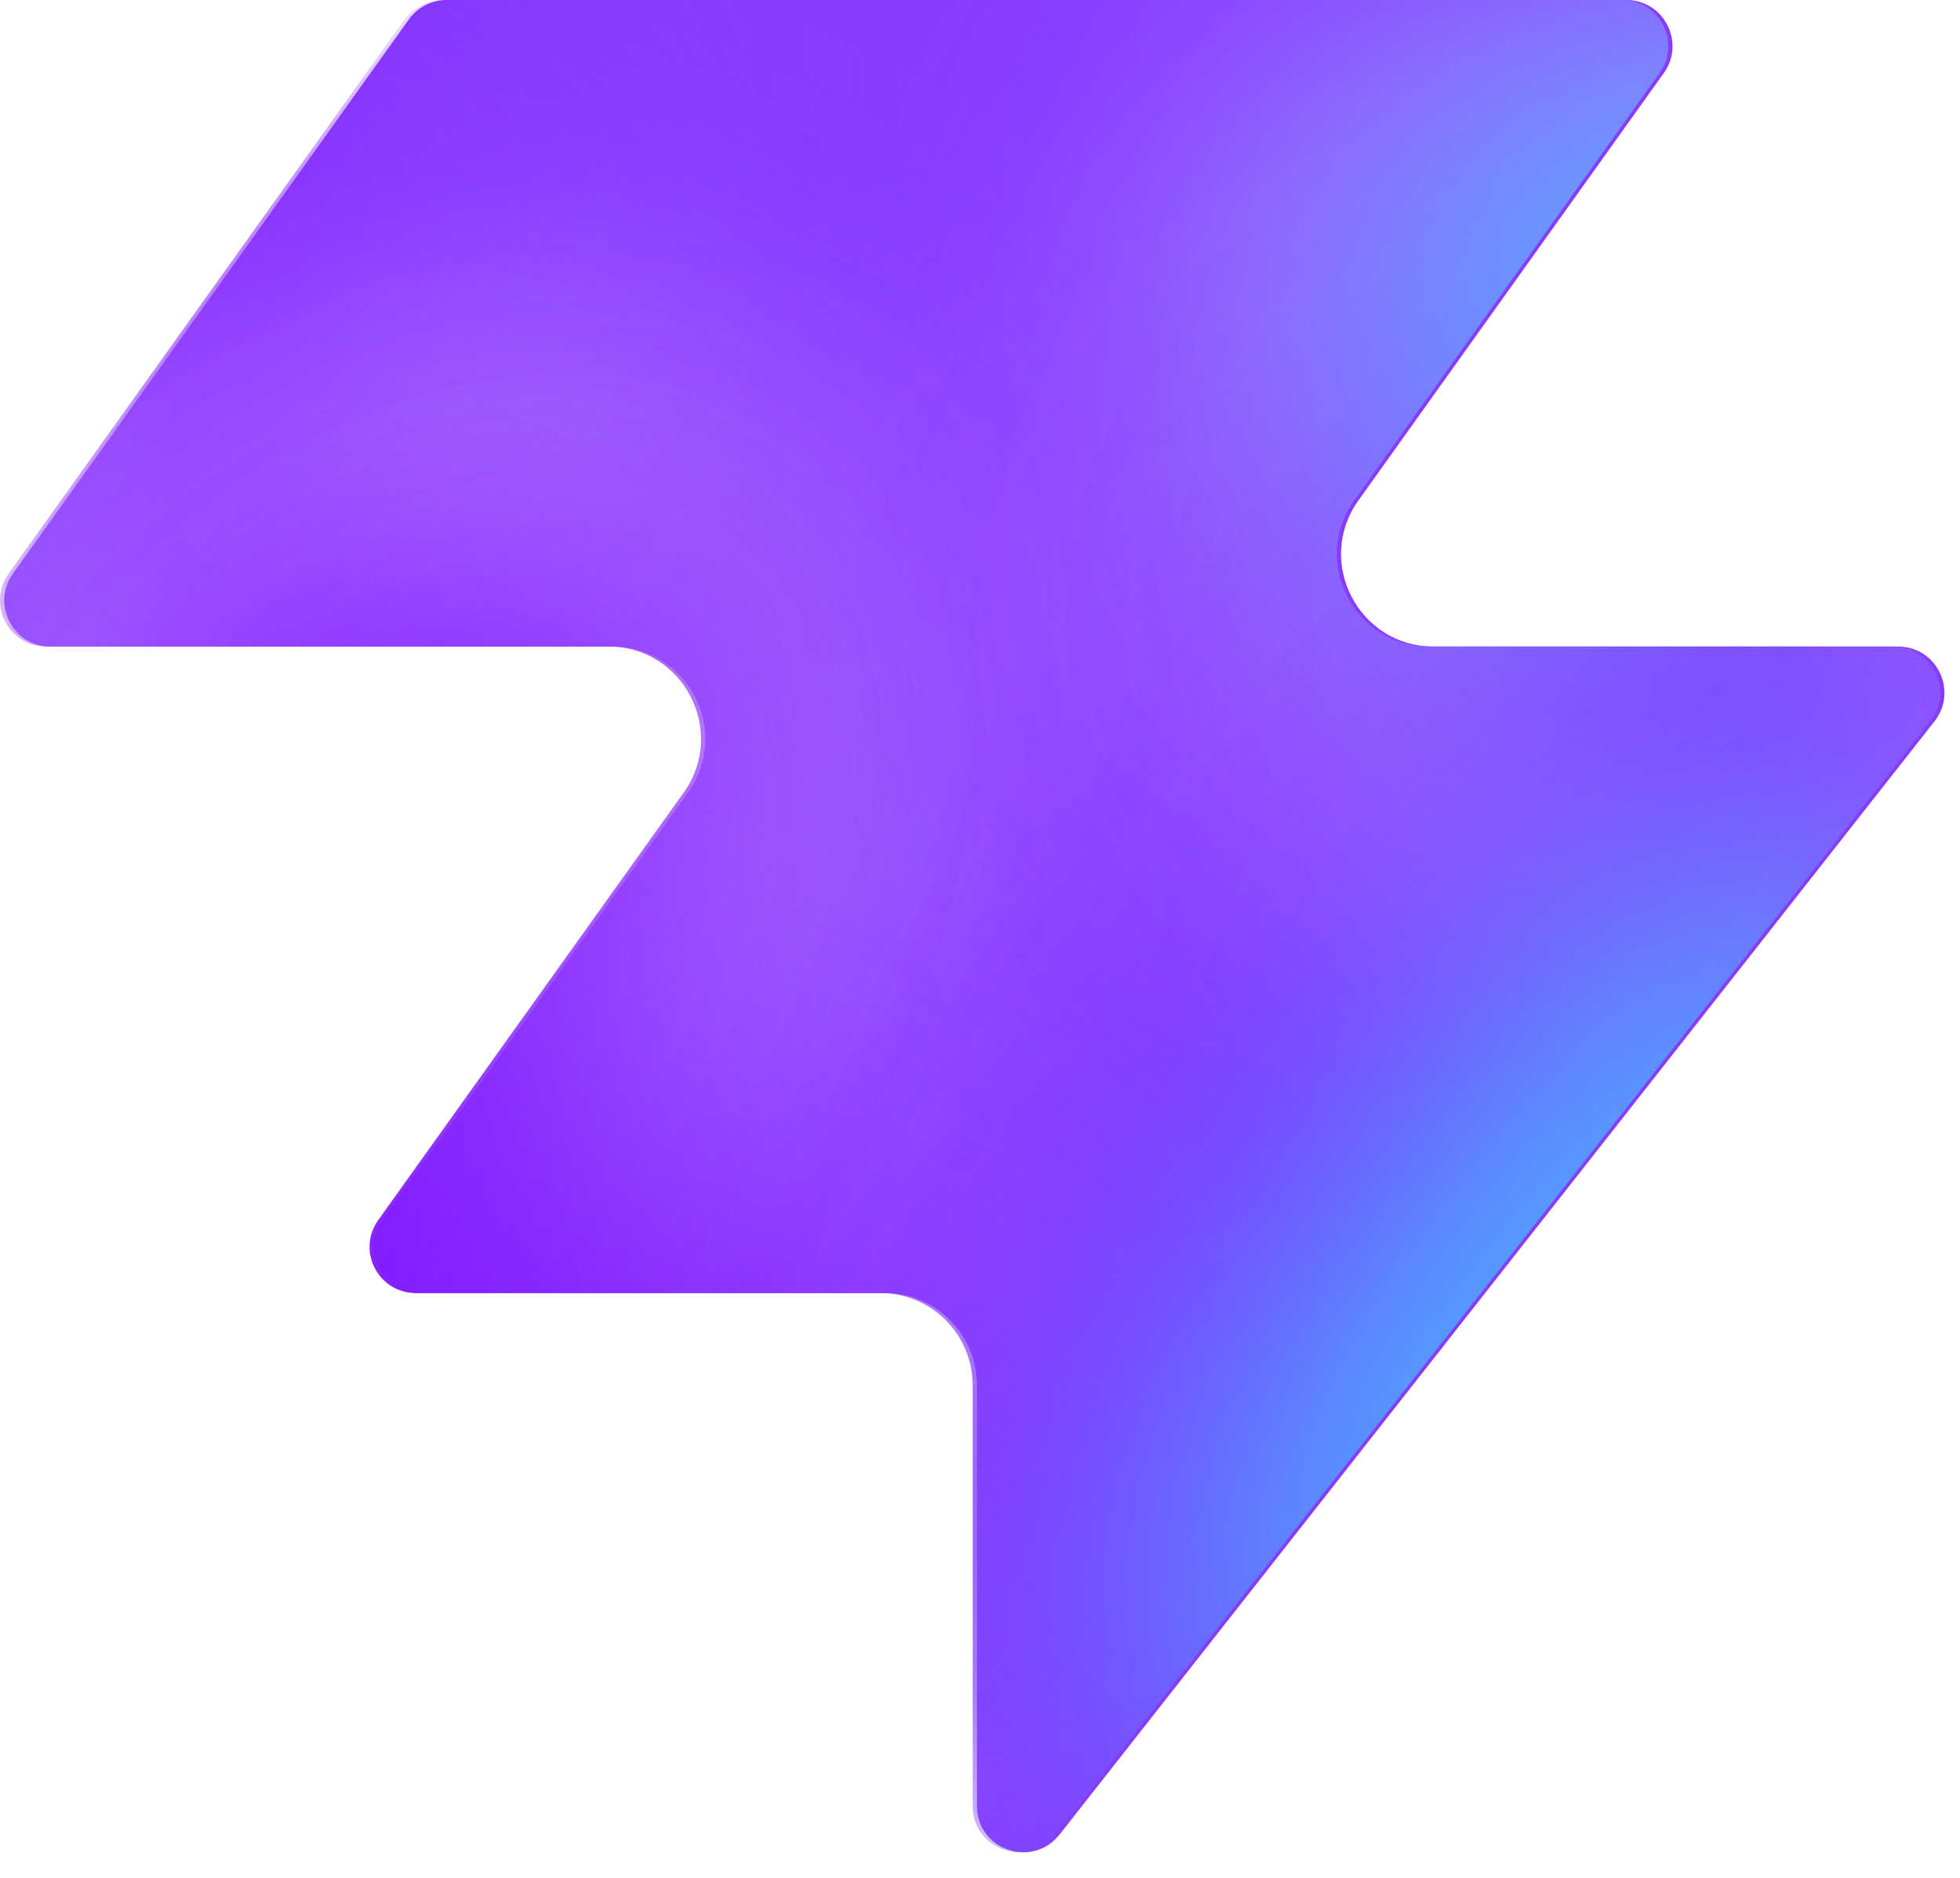
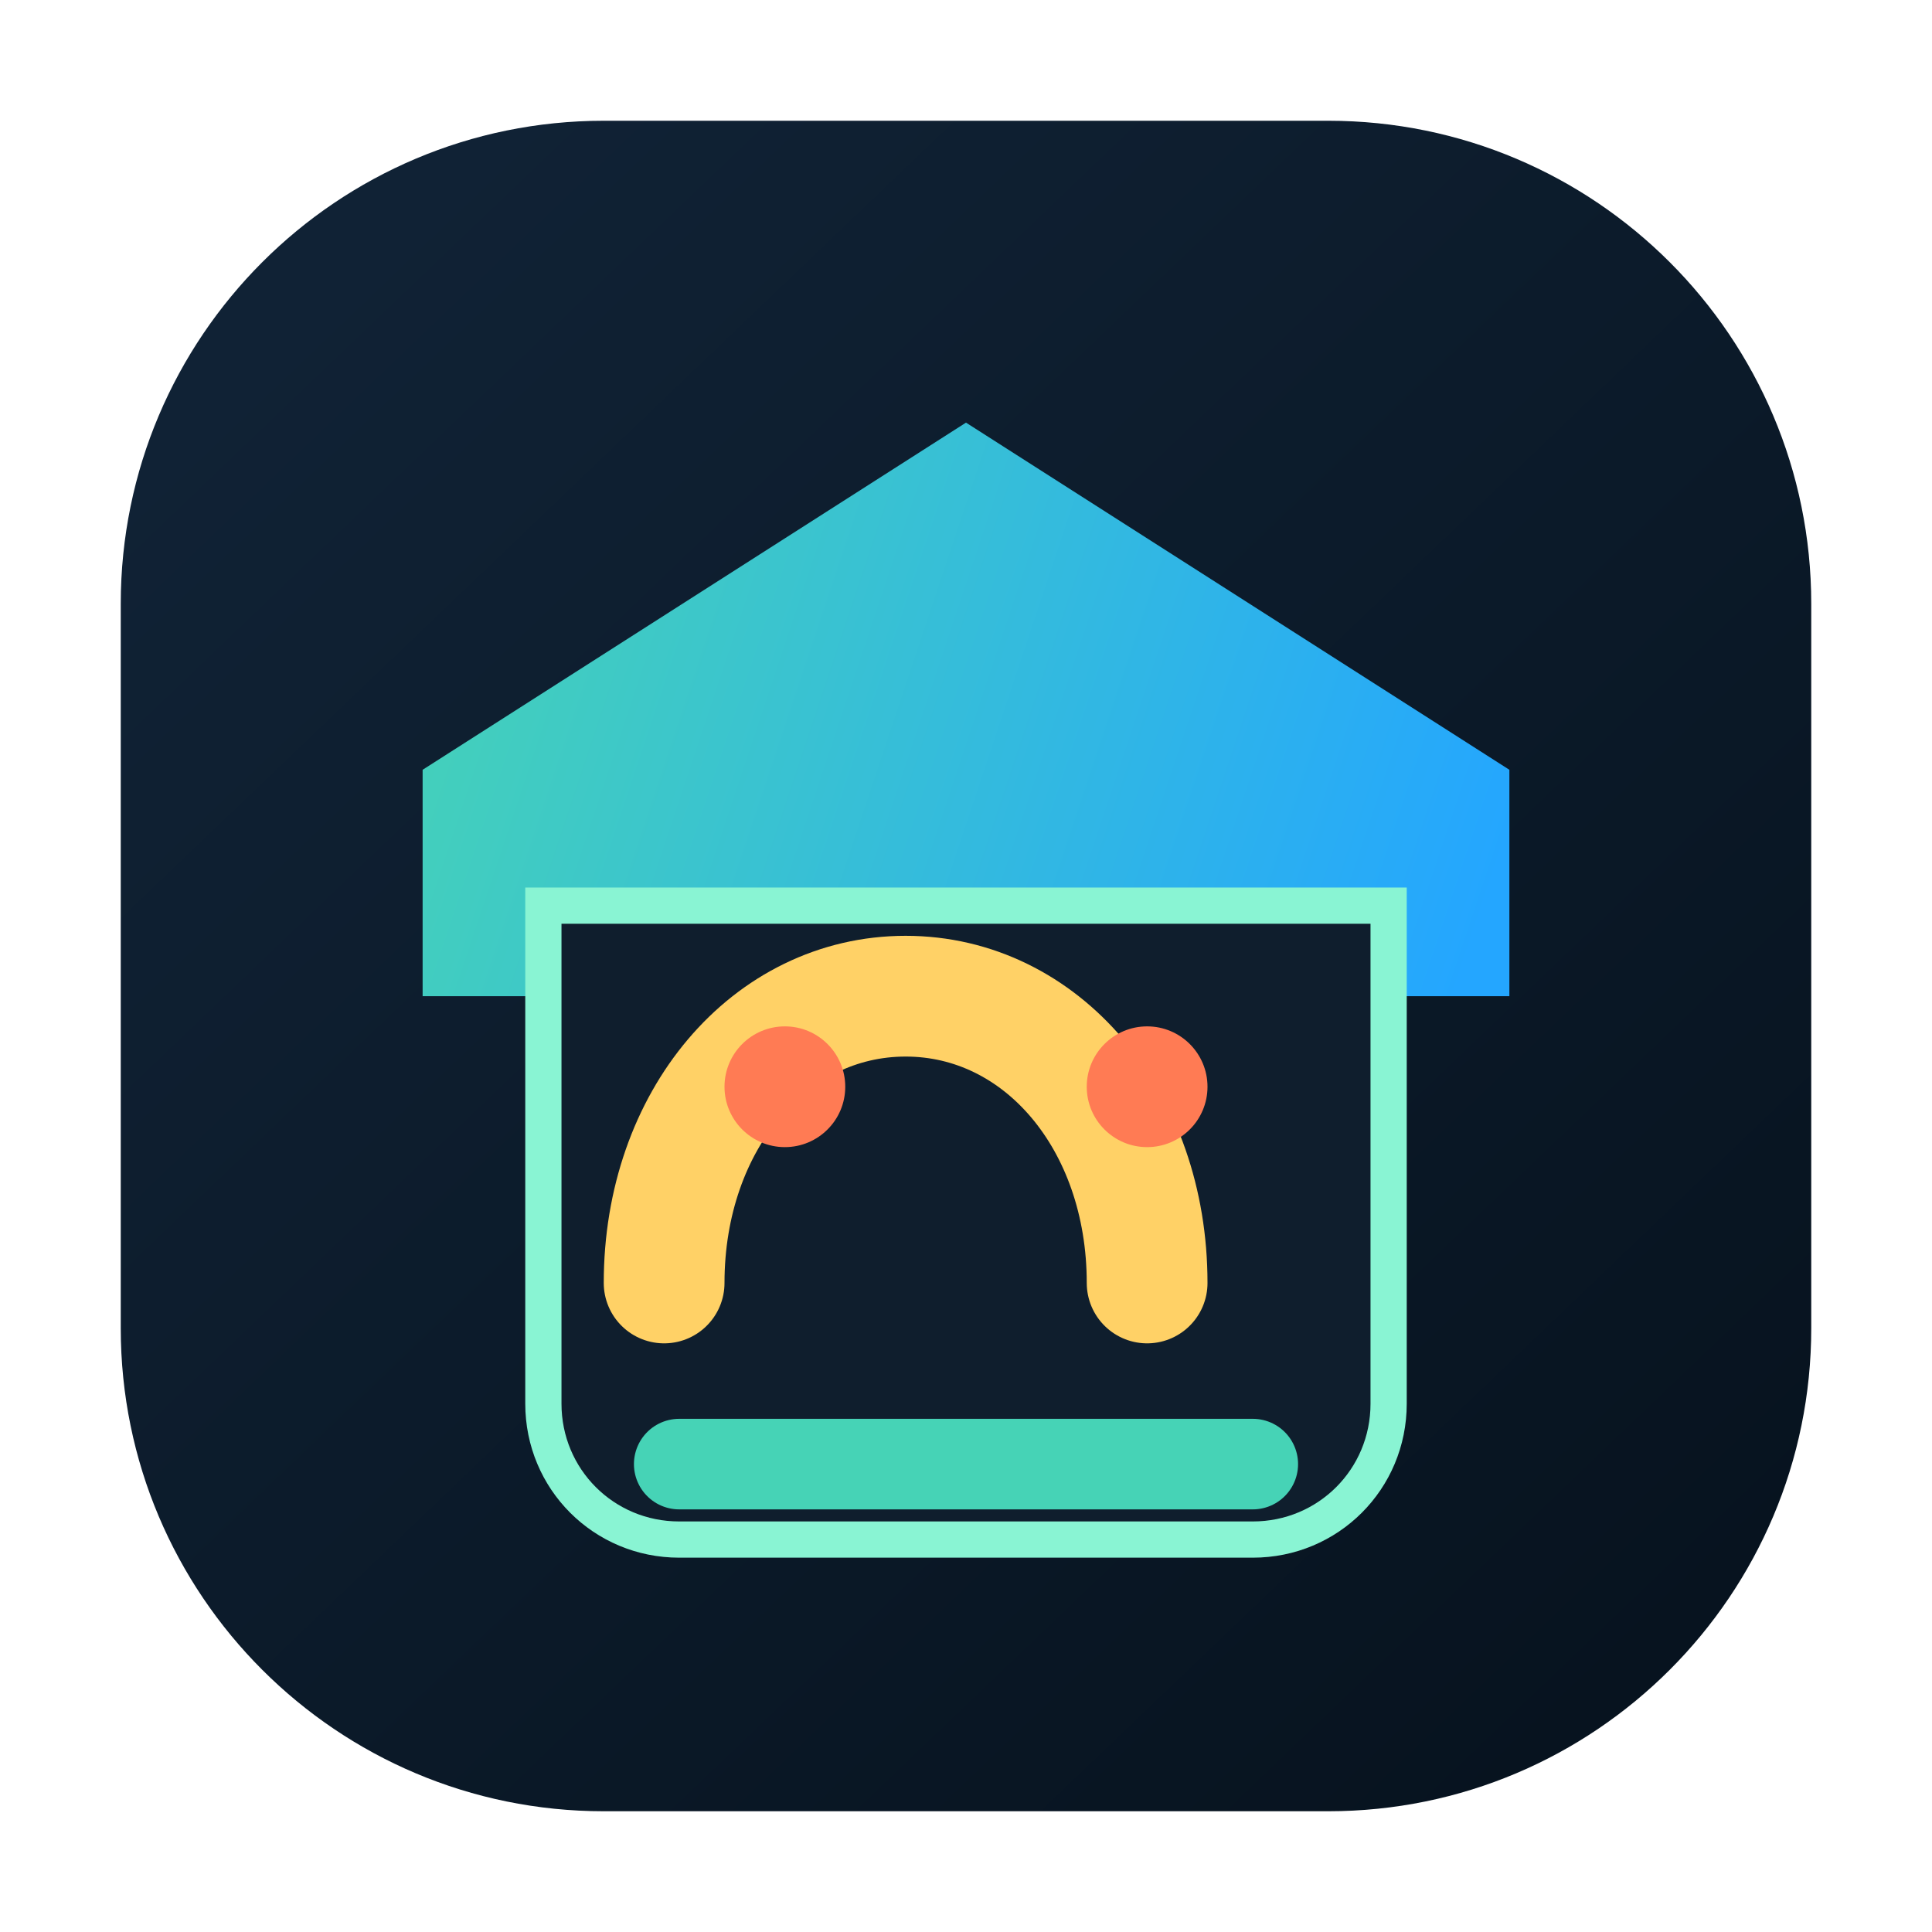
- <svg xmlns="http://www.w3.org/2000/svg" width="48" height="46" fill="none" viewBox="0 0 48 46">
-   <path fill="#863bff" d="M25.946 44.938c-.664.845-2.021.375-2.021-.698V33.937a2.26 2.26 0 0 0-2.262-2.262H10.287c-.92 0-1.456-1.04-.92-1.788l7.48-10.471c1.07-1.497 0-3.578-1.842-3.578H1.237c-.92 0-1.456-1.04-.92-1.788L10.013.474c.214-.297.556-.474.92-.474h28.894c.92 0 1.456 1.04.92 1.788l-7.48 10.471c-1.07 1.498 0 3.579 1.842 3.579h11.377c.943 0 1.473 1.088.89 1.83L25.947 44.94z" style="fill:#863bff;fill:color(display-p3 .525 .23 1);fill-opacity:1" />
-   <mask id="a" width="48" height="46" x="0" y="0" maskUnits="userSpaceOnUse" style="mask-type:alpha">
-     <path fill="#000" d="M25.842 44.938c-.664.844-2.021.375-2.021-.698V33.937a2.26 2.26 0 0 0-2.262-2.262H10.183c-.92 0-1.456-1.04-.92-1.788l7.48-10.471c1.07-1.498 0-3.579-1.842-3.579H1.133c-.92 0-1.456-1.04-.92-1.787L9.91.473c.214-.297.556-.474.92-.474h28.894c.92 0 1.456 1.04.92 1.788l-7.48 10.471c-1.07 1.498 0 3.578 1.842 3.578h11.377c.943 0 1.473 1.088.89 1.832L25.843 44.94z" style="fill:#000;fill-opacity:1" />
-   </mask>
-   <g mask="url(#a)">
-     <g filter="url(#b)">
-       <ellipse cx="5.508" cy="14.704" fill="#ede6ff" rx="5.508" ry="14.704" style="fill:#ede6ff;fill:color(display-p3 .927 .903 1);fill-opacity:1" transform="matrix(.00324 1 1 -.00324 -4.47 31.516)" />
-     </g>
-     <g filter="url(#c)">
-       <ellipse cx="10.399" cy="29.851" fill="#ede6ff" rx="10.399" ry="29.851" style="fill:#ede6ff;fill:color(display-p3 .927 .903 1);fill-opacity:1" transform="matrix(.00324 1 1 -.00324 -39.328 7.883)" />
-     </g>
-     <g filter="url(#d)">
-       <ellipse cx="5.508" cy="30.487" fill="#7e14ff" rx="5.508" ry="30.487" style="fill:#7e14ff;fill:color(display-p3 .492 .077 1);fill-opacity:1" transform="rotate(89.814 -25.913 -14.639)scale(1 -1)" />
-     </g>
-     <g filter="url(#e)">
-       <ellipse cx="5.508" cy="30.599" fill="#7e14ff" rx="5.508" ry="30.599" style="fill:#7e14ff;fill:color(display-p3 .492 .077 1);fill-opacity:1" transform="rotate(89.814 -32.644 -3.334)scale(1 -1)" />
-     </g>
-     <g filter="url(#f)">
-       <ellipse cx="5.508" cy="30.599" fill="#7e14ff" rx="5.508" ry="30.599" style="fill:#7e14ff;fill:color(display-p3 .492 .077 1);fill-opacity:1" transform="matrix(.00324 1 1 -.00324 -34.34 30.47)" />
-     </g>
-     <g filter="url(#g)">
-       <ellipse cx="14.072" cy="22.078" fill="#ede6ff" rx="14.072" ry="22.078" style="fill:#ede6ff;fill:color(display-p3 .927 .903 1);fill-opacity:1" transform="rotate(93.35 24.506 48.493)scale(-1 1)" />
-     </g>
-     <g filter="url(#h)">
-       <ellipse cx="3.47" cy="21.501" fill="#7e14ff" rx="3.47" ry="21.501" style="fill:#7e14ff;fill:color(display-p3 .492 .077 1);fill-opacity:1" transform="rotate(89.009 28.708 47.59)scale(-1 1)" />
-     </g>
-     <g filter="url(#i)">
-       <ellipse cx="3.47" cy="21.501" fill="#7e14ff" rx="3.47" ry="21.501" style="fill:#7e14ff;fill:color(display-p3 .492 .077 1);fill-opacity:1" transform="rotate(89.009 28.708 47.59)scale(-1 1)" />
-     </g>
-     <g filter="url(#j)">
-       <ellipse cx=".387" cy="8.972" fill="#7e14ff" rx="4.407" ry="29.108" style="fill:#7e14ff;fill:color(display-p3 .492 .077 1);fill-opacity:1" transform="rotate(39.51 .387 8.972)" />
-     </g>
-     <g filter="url(#k)">
-       <ellipse cx="47.523" cy="-6.092" fill="#7e14ff" rx="4.407" ry="29.108" style="fill:#7e14ff;fill:color(display-p3 .492 .077 1);fill-opacity:1" transform="rotate(37.892 47.523 -6.092)" />
-     </g>
-     <g filter="url(#l)">
-       <ellipse cx="41.412" cy="6.333" fill="#47bfff" rx="5.971" ry="9.665" style="fill:#47bfff;fill:color(display-p3 .28 .748 1);fill-opacity:1" transform="rotate(37.892 41.412 6.333)" />
-     </g>
-     <g filter="url(#m)">
-       <ellipse cx="-1.879" cy="38.332" fill="#7e14ff" rx="4.407" ry="29.108" style="fill:#7e14ff;fill:color(display-p3 .492 .077 1);fill-opacity:1" transform="rotate(37.892 -1.88 38.332)" />
-     </g>
-     <g filter="url(#n)">
-       <ellipse cx="-1.879" cy="38.332" fill="#7e14ff" rx="4.407" ry="29.108" style="fill:#7e14ff;fill:color(display-p3 .492 .077 1);fill-opacity:1" transform="rotate(37.892 -1.88 38.332)" />
-     </g>
-     <g filter="url(#o)">
-       <ellipse cx="35.651" cy="29.907" fill="#7e14ff" rx="4.407" ry="29.108" style="fill:#7e14ff;fill:color(display-p3 .492 .077 1);fill-opacity:1" transform="rotate(37.892 35.651 29.907)" />
-     </g>
-     <g filter="url(#p)">
-       <ellipse cx="38.418" cy="32.4" fill="#47bfff" rx="5.971" ry="15.297" style="fill:#47bfff;fill:color(display-p3 .28 .748 1);fill-opacity:1" transform="rotate(37.892 38.418 32.4)" />
-     </g>
-   </g>
+ <svg xmlns="http://www.w3.org/2000/svg" width="64" height="64" viewBox="0 0 64 64" fill="none">
  <defs>
-     <filter id="b" width="60.045" height="41.654" x="-19.77" y="16.149" color-interpolation-filters="sRGB" filterUnits="userSpaceOnUse">
-       <feFlood flood-opacity="0" result="BackgroundImageFix" />
-       <feBlend in="SourceGraphic" in2="BackgroundImageFix" result="shape" />
-       <feGaussianBlur result="effect1_foregroundBlur_2002_17158" stdDeviation="7.659" />
-     </filter>
-     <filter id="c" width="90.34" height="51.437" x="-54.613" y="-7.533" color-interpolation-filters="sRGB" filterUnits="userSpaceOnUse">
-       <feFlood flood-opacity="0" result="BackgroundImageFix" />
-       <feBlend in="SourceGraphic" in2="BackgroundImageFix" result="shape" />
-       <feGaussianBlur result="effect1_foregroundBlur_2002_17158" stdDeviation="7.659" />
-     </filter>
-     <filter id="d" width="79.355" height="29.4" x="-49.64" y="2.03" color-interpolation-filters="sRGB" filterUnits="userSpaceOnUse">
-       <feFlood flood-opacity="0" result="BackgroundImageFix" />
-       <feBlend in="SourceGraphic" in2="BackgroundImageFix" result="shape" />
-       <feGaussianBlur result="effect1_foregroundBlur_2002_17158" stdDeviation="4.596" />
-     </filter>
-     <filter id="e" width="79.579" height="29.4" x="-45.045" y="20.029" color-interpolation-filters="sRGB" filterUnits="userSpaceOnUse">
-       <feFlood flood-opacity="0" result="BackgroundImageFix" />
-       <feBlend in="SourceGraphic" in2="BackgroundImageFix" result="shape" />
-       <feGaussianBlur result="effect1_foregroundBlur_2002_17158" stdDeviation="4.596" />
-     </filter>
-     <filter id="f" width="79.579" height="29.4" x="-43.513" y="21.178" color-interpolation-filters="sRGB" filterUnits="userSpaceOnUse">
-       <feFlood flood-opacity="0" result="BackgroundImageFix" />
-       <feBlend in="SourceGraphic" in2="BackgroundImageFix" result="shape" />
-       <feGaussianBlur result="effect1_foregroundBlur_2002_17158" stdDeviation="4.596" />
-     </filter>
-     <filter id="g" width="74.749" height="58.852" x="15.756" y="-17.901" color-interpolation-filters="sRGB" filterUnits="userSpaceOnUse">
-       <feFlood flood-opacity="0" result="BackgroundImageFix" />
-       <feBlend in="SourceGraphic" in2="BackgroundImageFix" result="shape" />
-       <feGaussianBlur result="effect1_foregroundBlur_2002_17158" stdDeviation="7.659" />
-     </filter>
-     <filter id="h" width="61.377" height="25.362" x="23.548" y="2.284" color-interpolation-filters="sRGB" filterUnits="userSpaceOnUse">
-       <feFlood flood-opacity="0" result="BackgroundImageFix" />
-       <feBlend in="SourceGraphic" in2="BackgroundImageFix" result="shape" />
-       <feGaussianBlur result="effect1_foregroundBlur_2002_17158" stdDeviation="4.596" />
-     </filter>
-     <filter id="i" width="61.377" height="25.362" x="23.548" y="2.284" color-interpolation-filters="sRGB" filterUnits="userSpaceOnUse">
-       <feFlood flood-opacity="0" result="BackgroundImageFix" />
-       <feBlend in="SourceGraphic" in2="BackgroundImageFix" result="shape" />
-       <feGaussianBlur result="effect1_foregroundBlur_2002_17158" stdDeviation="4.596" />
-     </filter>
-     <filter id="j" width="56.045" height="63.649" x="-27.636" y="-22.853" color-interpolation-filters="sRGB" filterUnits="userSpaceOnUse">
-       <feFlood flood-opacity="0" result="BackgroundImageFix" />
-       <feBlend in="SourceGraphic" in2="BackgroundImageFix" result="shape" />
-       <feGaussianBlur result="effect1_foregroundBlur_2002_17158" stdDeviation="4.596" />
-     </filter>
-     <filter id="k" width="54.814" height="64.646" x="20.116" y="-38.415" color-interpolation-filters="sRGB" filterUnits="userSpaceOnUse">
-       <feFlood flood-opacity="0" result="BackgroundImageFix" />
-       <feBlend in="SourceGraphic" in2="BackgroundImageFix" result="shape" />
-       <feGaussianBlur result="effect1_foregroundBlur_2002_17158" stdDeviation="4.596" />
-     </filter>
-     <filter id="l" width="33.541" height="35.313" x="24.641" y="-11.323" color-interpolation-filters="sRGB" filterUnits="userSpaceOnUse">
-       <feFlood flood-opacity="0" result="BackgroundImageFix" />
-       <feBlend in="SourceGraphic" in2="BackgroundImageFix" result="shape" />
-       <feGaussianBlur result="effect1_foregroundBlur_2002_17158" stdDeviation="4.596" />
-     </filter>
-     <filter id="m" width="54.814" height="64.646" x="-29.286" y="6.009" color-interpolation-filters="sRGB" filterUnits="userSpaceOnUse">
-       <feFlood flood-opacity="0" result="BackgroundImageFix" />
-       <feBlend in="SourceGraphic" in2="BackgroundImageFix" result="shape" />
-       <feGaussianBlur result="effect1_foregroundBlur_2002_17158" stdDeviation="4.596" />
-     </filter>
-     <filter id="n" width="54.814" height="64.646" x="-29.286" y="6.009" color-interpolation-filters="sRGB" filterUnits="userSpaceOnUse">
-       <feFlood flood-opacity="0" result="BackgroundImageFix" />
-       <feBlend in="SourceGraphic" in2="BackgroundImageFix" result="shape" />
-       <feGaussianBlur result="effect1_foregroundBlur_2002_17158" stdDeviation="4.596" />
-     </filter>
-     <filter id="o" width="54.814" height="64.646" x="8.244" y="-2.416" color-interpolation-filters="sRGB" filterUnits="userSpaceOnUse">
-       <feFlood flood-opacity="0" result="BackgroundImageFix" />
-       <feBlend in="SourceGraphic" in2="BackgroundImageFix" result="shape" />
-       <feGaussianBlur result="effect1_foregroundBlur_2002_17158" stdDeviation="4.596" />
-     </filter>
-     <filter id="p" width="39.409" height="43.623" x="18.713" y="10.588" color-interpolation-filters="sRGB" filterUnits="userSpaceOnUse">
-       <feFlood flood-opacity="0" result="BackgroundImageFix" />
-       <feBlend in="SourceGraphic" in2="BackgroundImageFix" result="shape" />
-       <feGaussianBlur result="effect1_foregroundBlur_2002_17158" stdDeviation="4.596" />
-     </filter>
+     <linearGradient id="g" x1="10" y1="10" x2="54" y2="56" gradientUnits="userSpaceOnUse">
+       <stop offset="0" stop-color="#102235" />
+       <stop offset="1" stop-color="#07131f" />
+     </linearGradient>
+     <linearGradient id="roof" x1="14" y1="16" x2="50" y2="28" gradientUnits="userSpaceOnUse">
+       <stop offset="0" stop-color="#46d3b6" />
+       <stop offset="1" stop-color="#24a6ff" />
+     </linearGradient>
  </defs>
+   <rect x="4" y="4" width="56" height="56" rx="16" fill="url(#g)" />
+   <path d="M14 25.5L32 14l18 11.5v7.5H14v-7.5Z" fill="url(#roof)" />
+   <path d="M18 30h28v16.5c0 2.5-2 4.5-4.5 4.5h-19c-2.5 0-4.5-2-4.5-4.5V30Z" fill="#0f1e2d" stroke="#89f4d3" stroke-width="1.2" />
+   <path d="M22 42.5c0-5.4 3.5-9.5 8-9.5s8 4.1 8 9.5" stroke="#ffd166" stroke-width="4" stroke-linecap="round" />
+   <path d="M22.5 48.5h19" stroke="#46d3b6" stroke-width="3" stroke-linecap="round" />
+   <circle cx="26" cy="36" r="2" fill="#ff7b54" />
+   <circle cx="38" cy="36" r="2" fill="#ff7b54" />
</svg>
